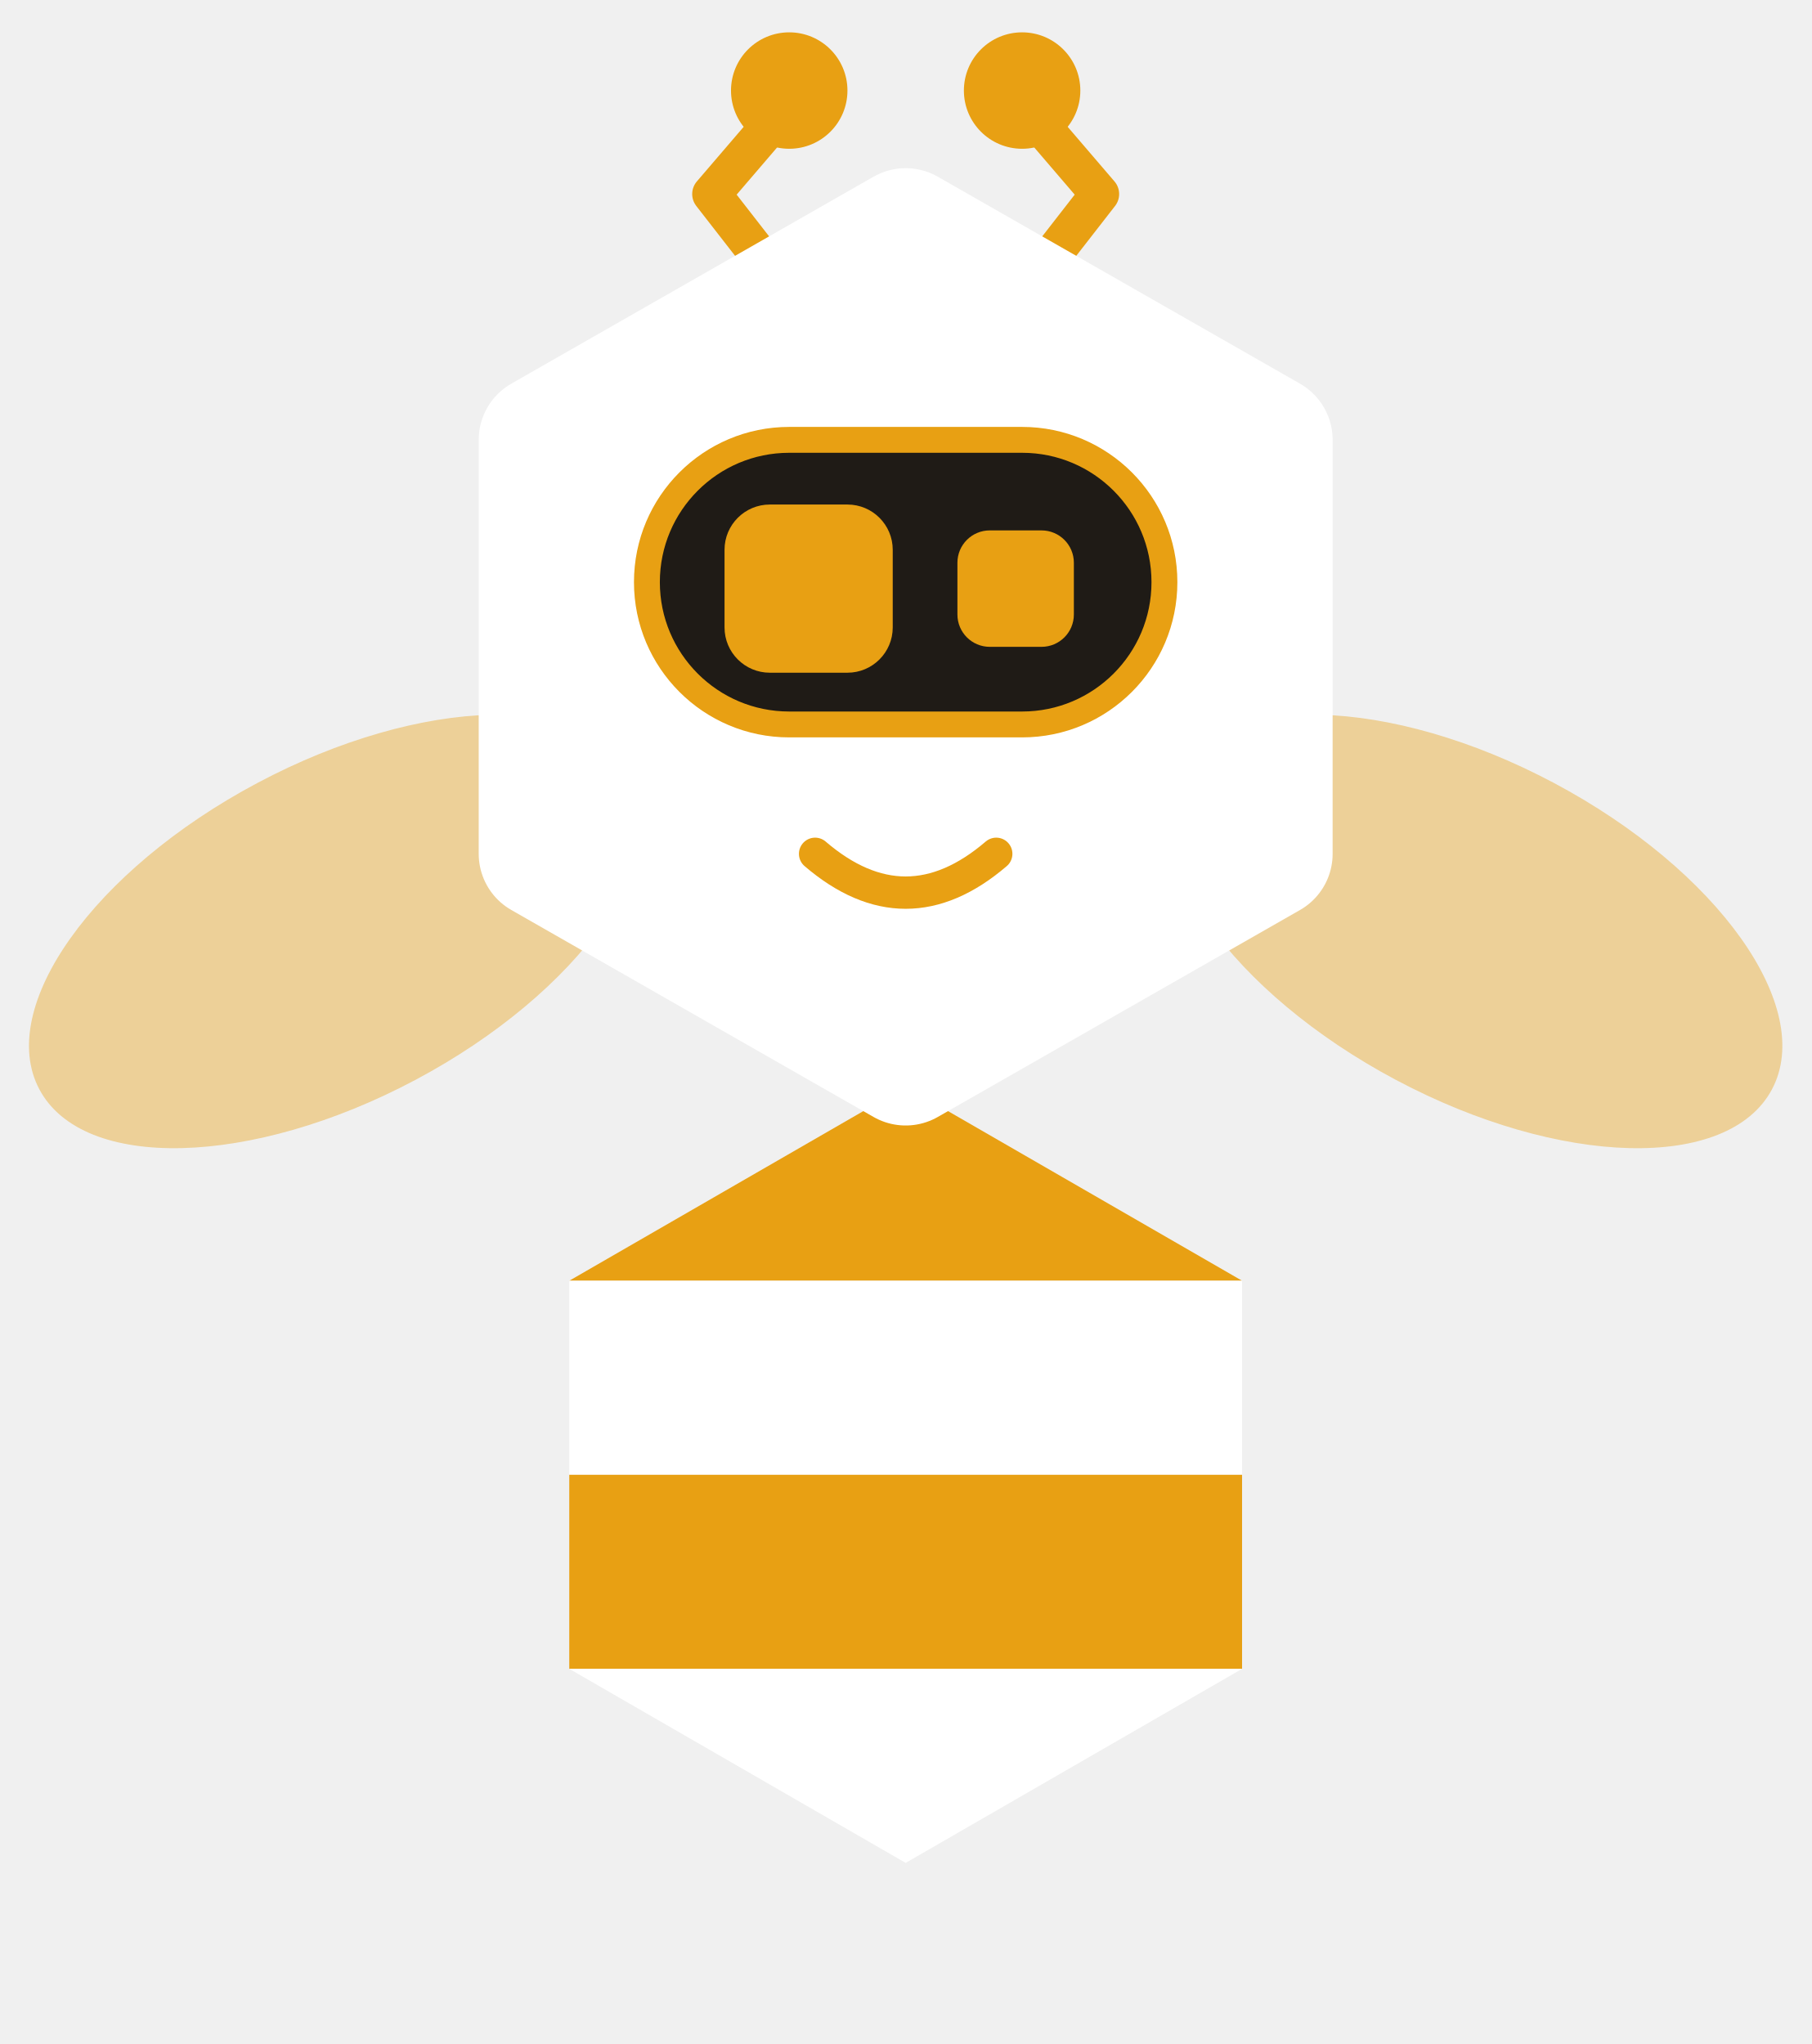
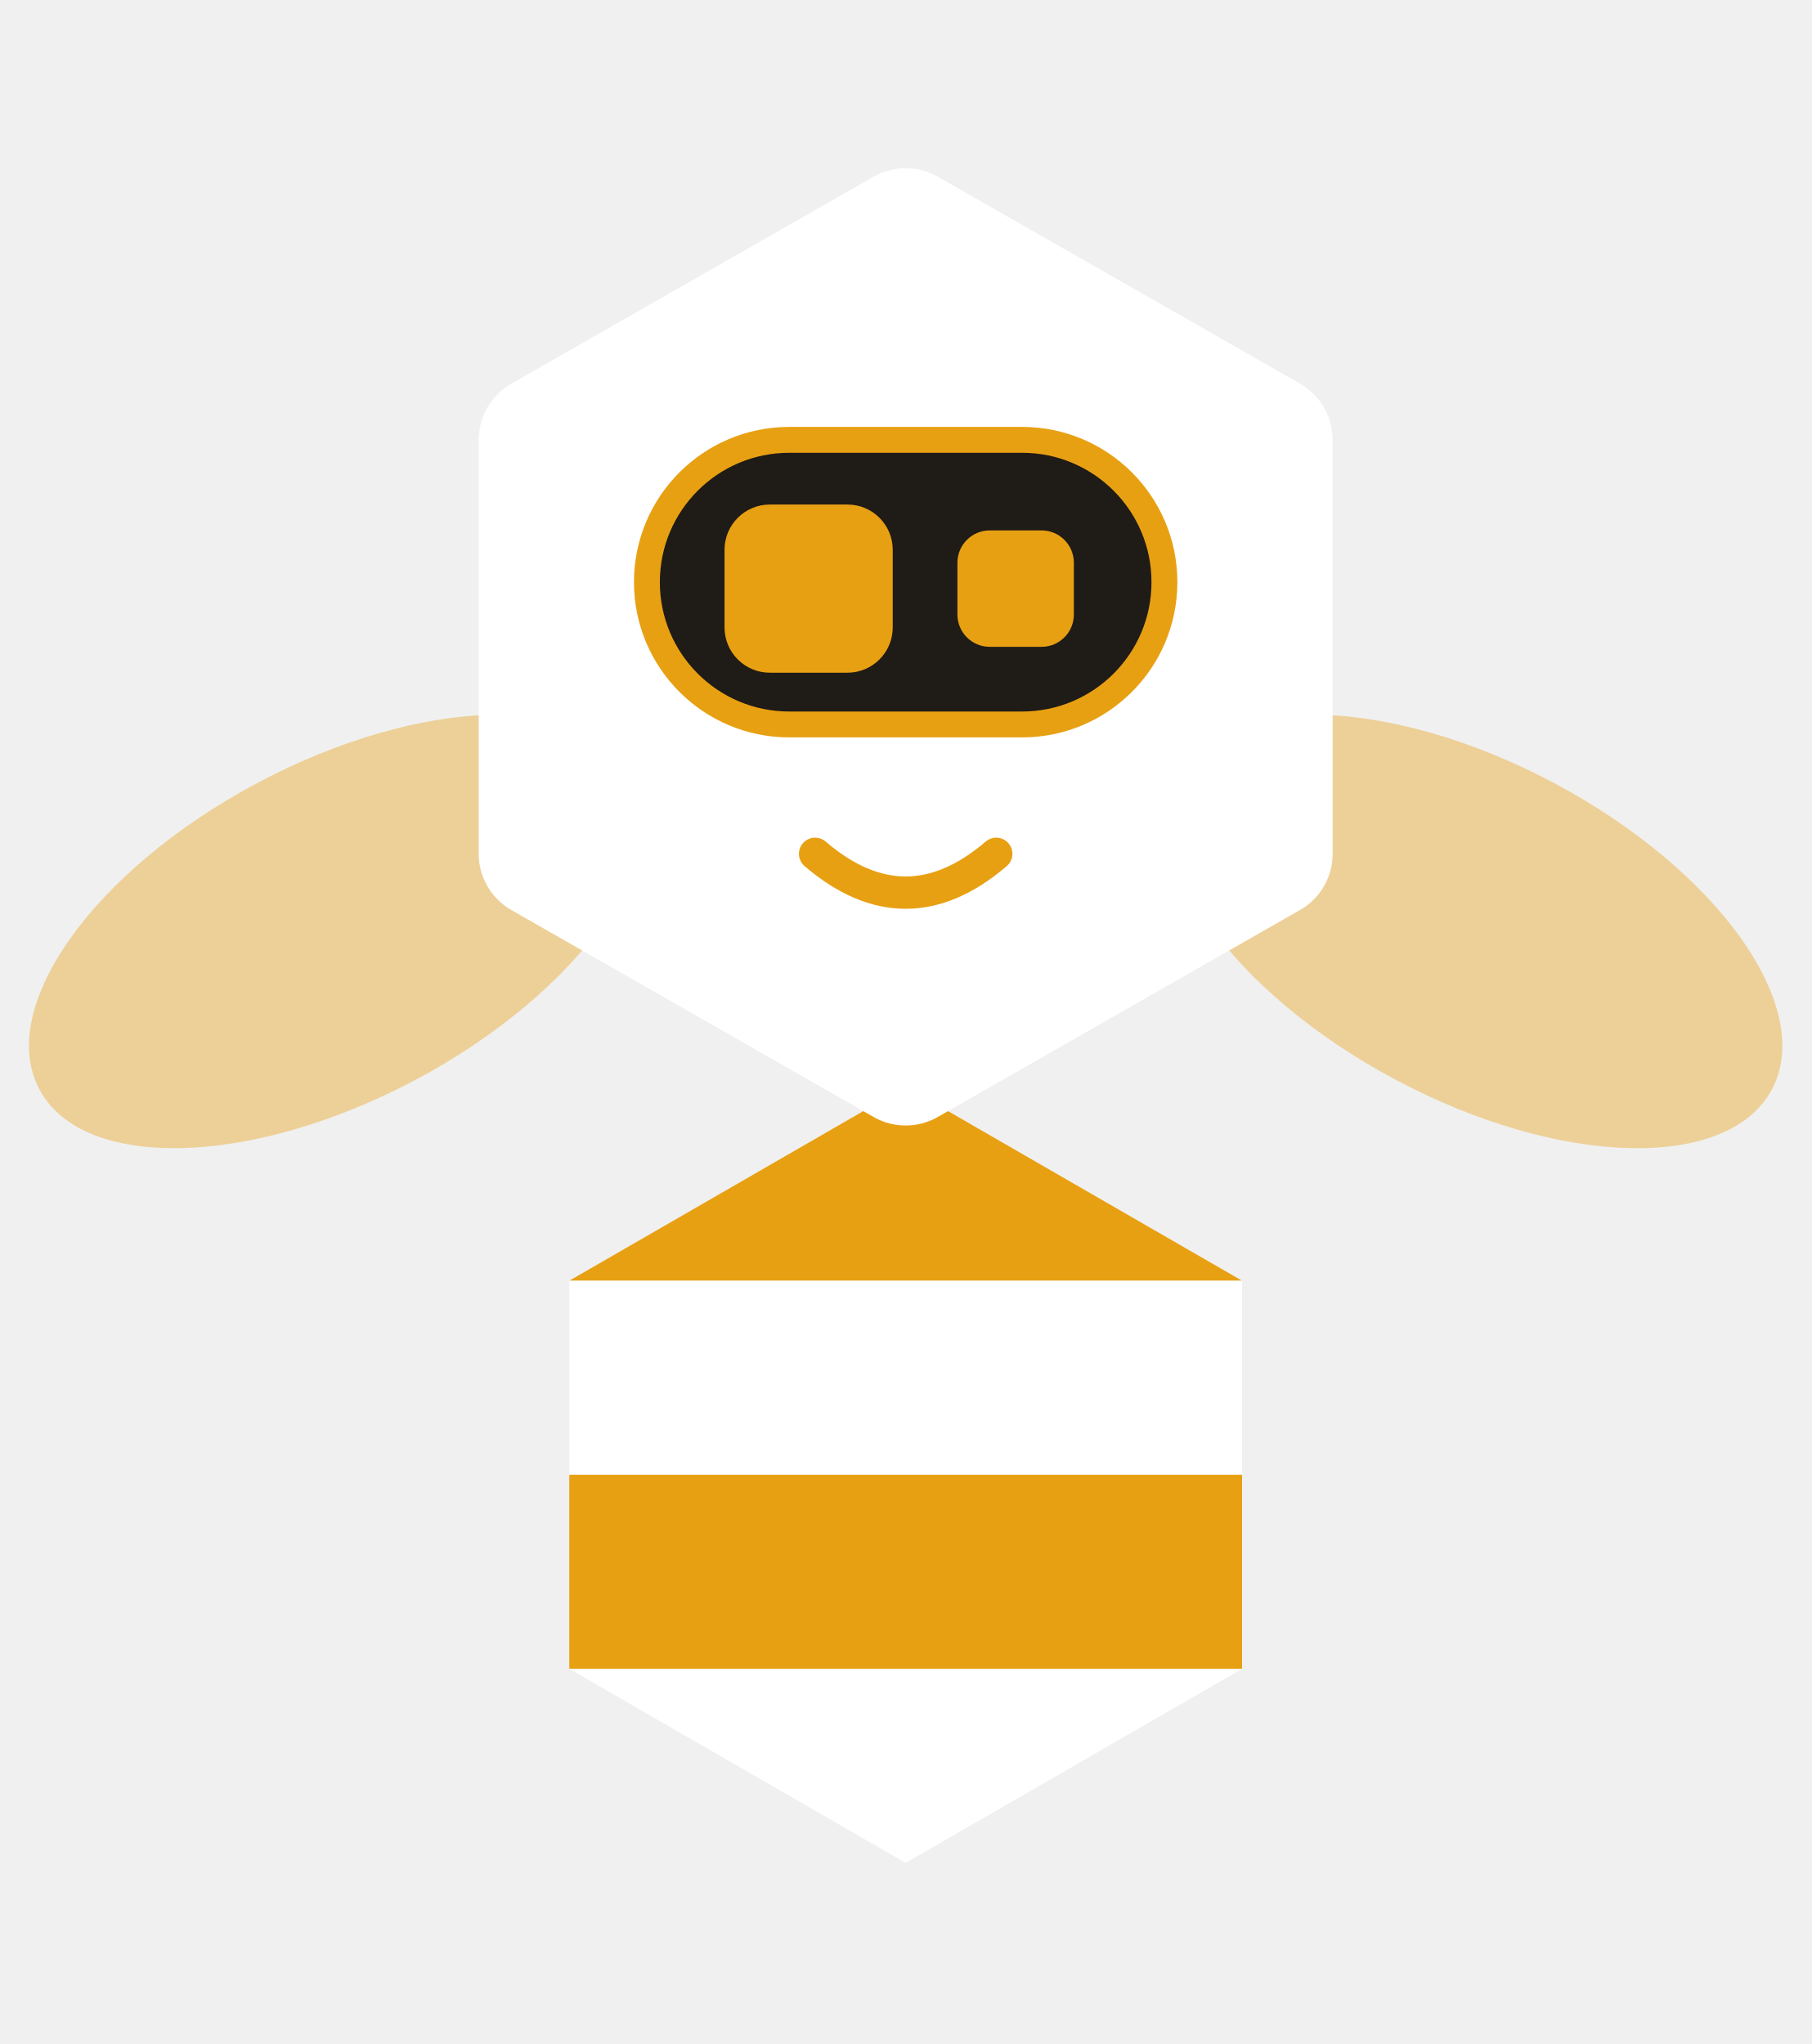
<svg xmlns="http://www.w3.org/2000/svg" viewBox="0 0 140 158" role="img" aria-label="Coloured Bees robot bee mark, inverse for dark backgrounds">
  <ellipse cx="26" cy="72" rx="26" ry="13" fill="#E8A013" opacity="0.4" transform="rotate(-28 26 72)" />
  <ellipse cx="114" cy="72" rx="26" ry="13" fill="#E8A013" opacity="0.4" transform="rotate(28 114 72)" />
-   <g fill="none" stroke="#E8A013" stroke-width="3" stroke-linecap="round" stroke-linejoin="round">
-     <polyline points="62,24 55,15 61,8" />
-     <polyline points="78,24 85,15 79,8" />
-   </g>
-   <circle cx="61" cy="7" r="4.5" fill="#E8A013" />
-   <circle cx="79" cy="7" r="4.5" fill="#E8A013" />
  <clipPath id="cbBodyHexInv">
    <polygon points="70,84 96,99 96,129 70,144 44,129 44,99" />
  </clipPath>
  <g clip-path="url(#cbBodyHexInv)">
    <rect x="44" y="84" width="52" height="15" fill="#E8A013" />
    <rect x="44" y="99" width="52" height="15" fill="#FFFFFF" />
    <rect x="44" y="114" width="52" height="15" fill="#E8A013" />
    <rect x="44" y="129" width="52" height="15" fill="#FFFFFF" />
  </g>
  <polygon points="70,18 98,34 98,66 70,82 42,66 42,34" fill="#FFFFFF" stroke="#FFFFFF" stroke-width="10" stroke-linejoin="round" />
  <rect x="50" y="34" width="40" height="22" rx="11" fill="#1F1B16" stroke="#E8A013" stroke-width="2" />
  <rect x="56" y="39" width="13" height="13" rx="3.5" fill="#E8A013" />
  <rect x="74" y="41" width="9" height="9" rx="2.5" fill="#E8A013" />
  <path d="M 63 66 Q 70 72 77 66" fill="none" stroke="#E8A013" stroke-width="2.5" stroke-linecap="round" />
</svg>
